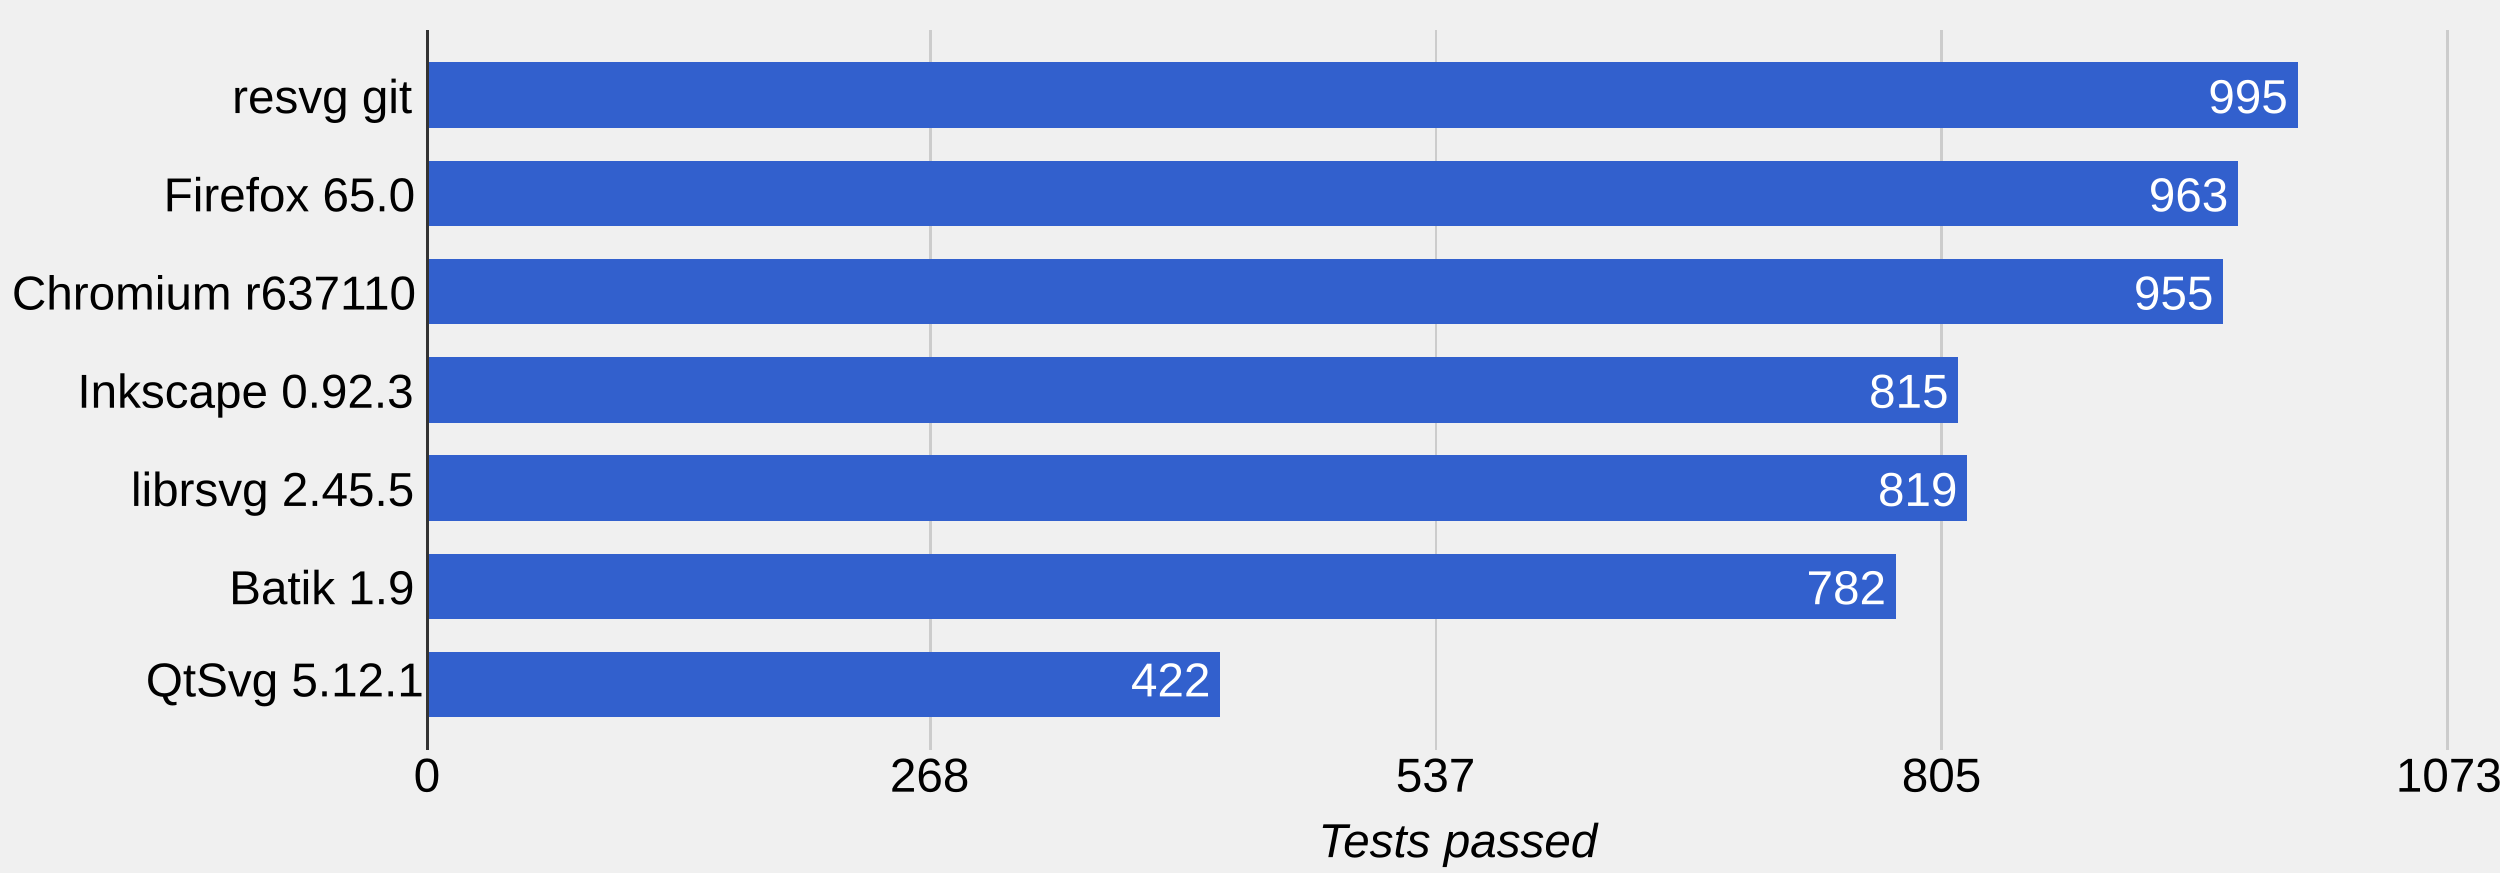
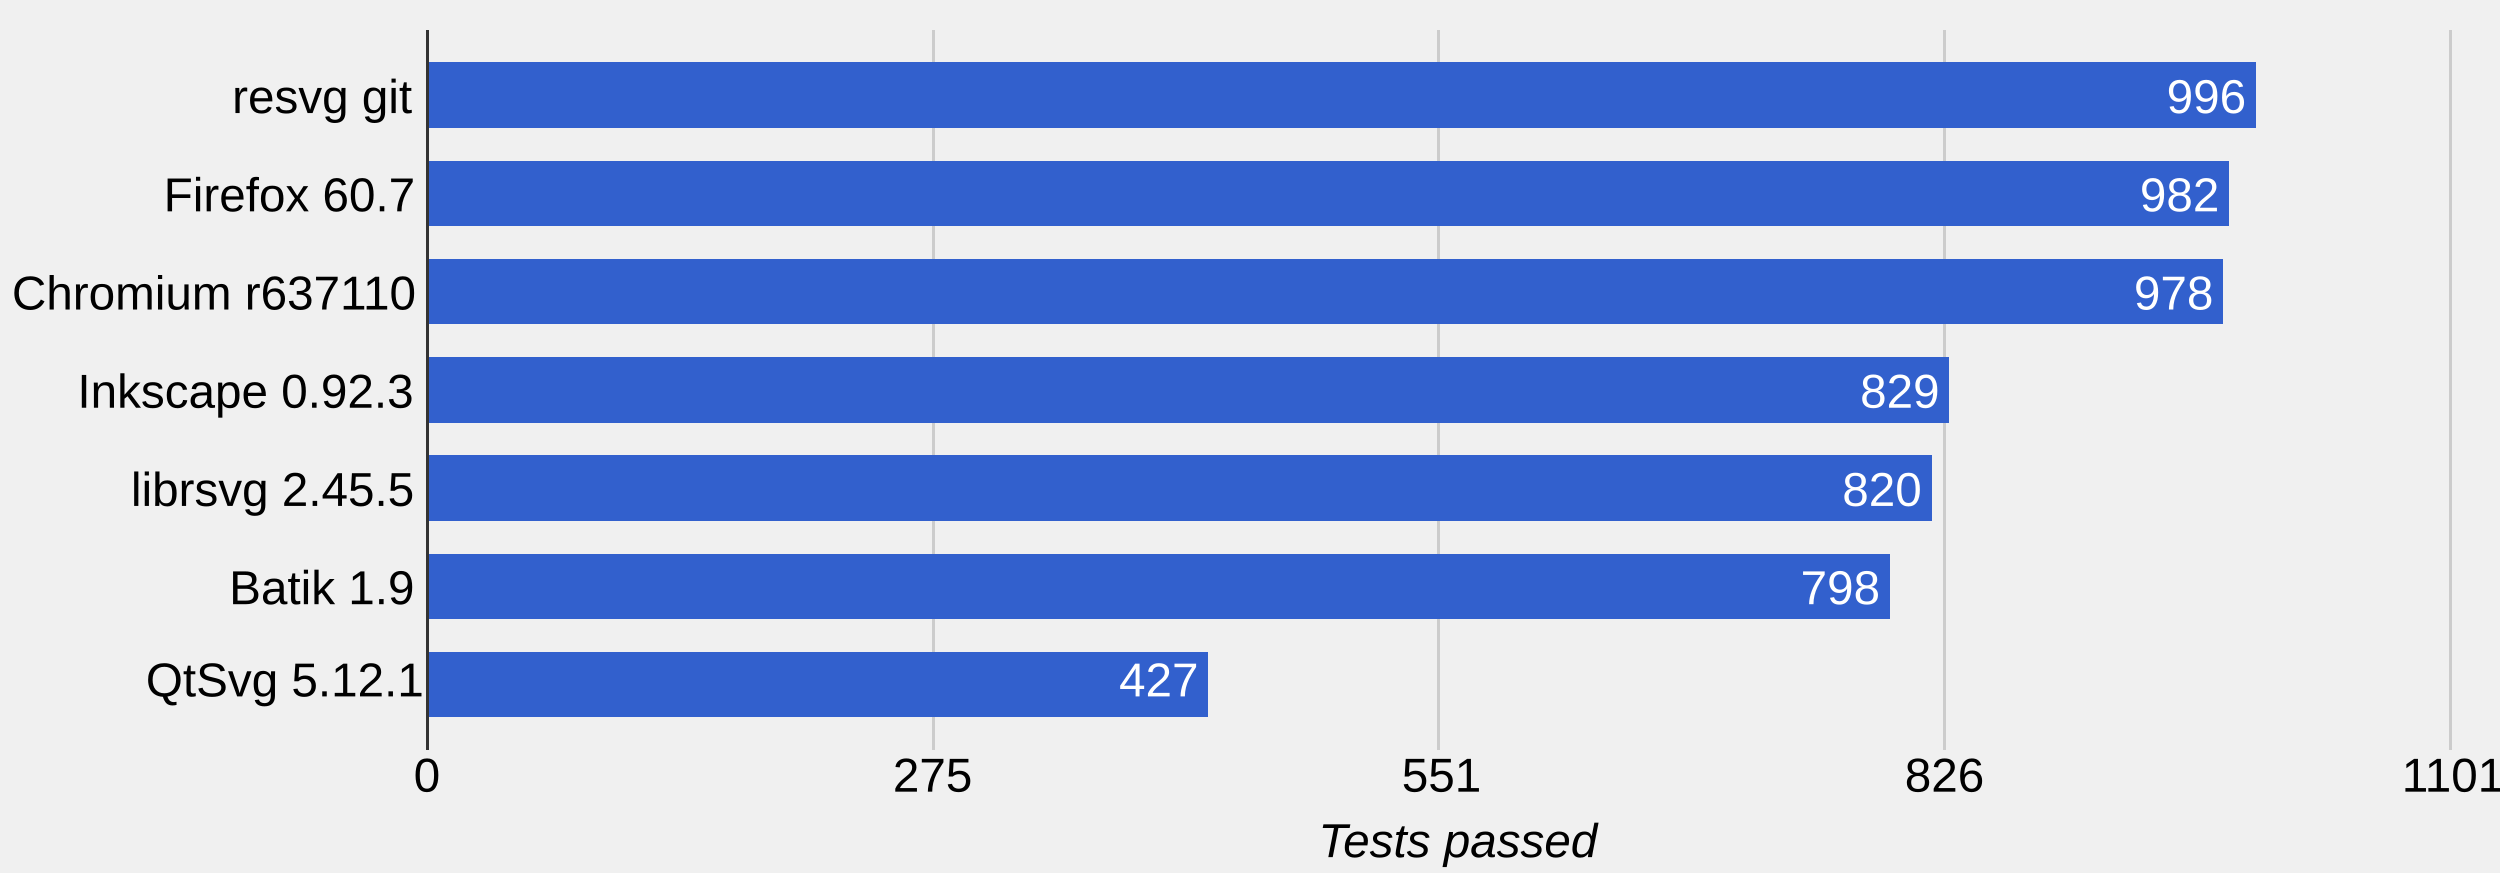
<svg xmlns="http://www.w3.org/2000/svg" height="293" shape-rendering="crispEdges" width="840">
  <text font-family="Arial" font-size="16" x="78" y="38">resvg git</text>
-   <text font-family="Arial" font-size="16" x="55" y="71">Firefox 65.0</text>
+   <text font-family="Arial" font-size="16" x="55" y="71">Firefox 60.7</text>
  <text font-family="Arial" font-size="16" x="4" y="104">Chromium r637110</text>
  <text font-family="Arial" font-size="16" x="26" y="137">Inkscape 0.92.3</text>
  <text font-family="Arial" font-size="16" x="44" y="170">librsvg 2.45.5</text>
  <text font-family="Arial" font-size="16" x="77" y="203">Batik 1.9</text>
  <text font-family="Arial" font-size="16" x="49" y="234">QtSvg 5.12.1</text>
  <rect fill="#ccc" height="242" width="1" x="143" y="10" />
  <text fill="#000" font-family="Arial" font-size="16" x="139" y="266">0</text>
-   <rect fill="#ccc" height="242" width="1" x="312" y="10" />
-   <text fill="#000" font-family="Arial" font-size="16" x="299" y="266">268</text>
-   <rect fill="#ccc" height="242" width="1" x="482" y="10" />
-   <text fill="#000" font-family="Arial" font-size="16" x="469" y="266">537</text>
-   <rect fill="#ccc" height="242" width="1" x="652" y="10" />
-   <text fill="#000" font-family="Arial" font-size="16" x="639" y="266">805</text>
-   <rect fill="#ccc" height="242" width="1" x="822" y="10" />
-   <text fill="#000" font-family="Arial" font-size="16" x="805" y="266">1073</text>
-   <rect fill="#3260cd" height="22" width="629" x="143" y="21" />
-   <text fill="#fff" font-family="Arial" font-size="16" x="742" y="38">995</text>
-   <rect fill="#3260cd" height="22" width="609" x="143" y="54" />
-   <text fill="#fff" font-family="Arial" font-size="16" x="722" y="71">963</text>
+   <rect fill="#ccc" height="242" width="1" x="313" y="10" />
+   <text fill="#000" font-family="Arial" font-size="16" x="300" y="266">275</text>
+   <rect fill="#ccc" height="242" width="1" x="483" y="10" />
+   <text fill="#000" font-family="Arial" font-size="16" x="471" y="266">551</text>
+   <rect fill="#ccc" height="242" width="1" x="653" y="10" />
+   <text fill="#000" font-family="Arial" font-size="16" x="640" y="266">826</text>
+   <rect fill="#ccc" height="242" width="1" x="823" y="10" />
+   <text fill="#000" font-family="Arial" font-size="16" x="807" y="266">1101</text>
+   <rect fill="#3260cd" height="22" width="615" x="143" y="21" />
+   <text fill="#fff" font-family="Arial" font-size="16" x="728" y="38">996</text>
+   <rect fill="#3260cd" height="22" width="606" x="143" y="54" />
+   <text fill="#fff" font-family="Arial" font-size="16" x="719" y="71">982</text>
  <rect fill="#3260cd" height="22" width="604" x="143" y="87" />
-   <text fill="#fff" font-family="Arial" font-size="16" x="717" y="104">955</text>
-   <rect fill="#3260cd" height="22" width="515" x="143" y="120" />
-   <text fill="#fff" font-family="Arial" font-size="16" x="628" y="137">815</text>
-   <rect fill="#3260cd" height="22" width="518" x="143" y="153" />
-   <text fill="#fff" font-family="Arial" font-size="16" x="631" y="170">819</text>
-   <rect fill="#3260cd" height="22" width="494" x="143" y="186" />
-   <text fill="#fff" font-family="Arial" font-size="16" x="607" y="203">782</text>
-   <rect fill="#3260cd" height="22" width="267" x="143" y="219" />
-   <text fill="#fff" font-family="Arial" font-size="16" x="380" y="234">422</text>
+   <text fill="#fff" font-family="Arial" font-size="16" x="717" y="104">978</text>
+   <rect fill="#3260cd" height="22" width="512" x="143" y="120" />
+   <text fill="#fff" font-family="Arial" font-size="16" x="625" y="137">829</text>
+   <rect fill="#3260cd" height="22" width="506" x="143" y="153" />
+   <text fill="#fff" font-family="Arial" font-size="16" x="619" y="170">820</text>
+   <rect fill="#3260cd" height="22" width="492" x="143" y="186" />
+   <text fill="#fff" font-family="Arial" font-size="16" x="605" y="203">798</text>
+   <rect fill="#3260cd" height="22" width="263" x="143" y="219" />
+   <text fill="#fff" font-family="Arial" font-size="16" x="376" y="234">427</text>
  <rect fill="#333" height="242" width="1" x="143" y="10" />
  <text font-family="Arial" font-size="16" font-style="italic" x="443" y="288">Tests passed</text>
</svg>
